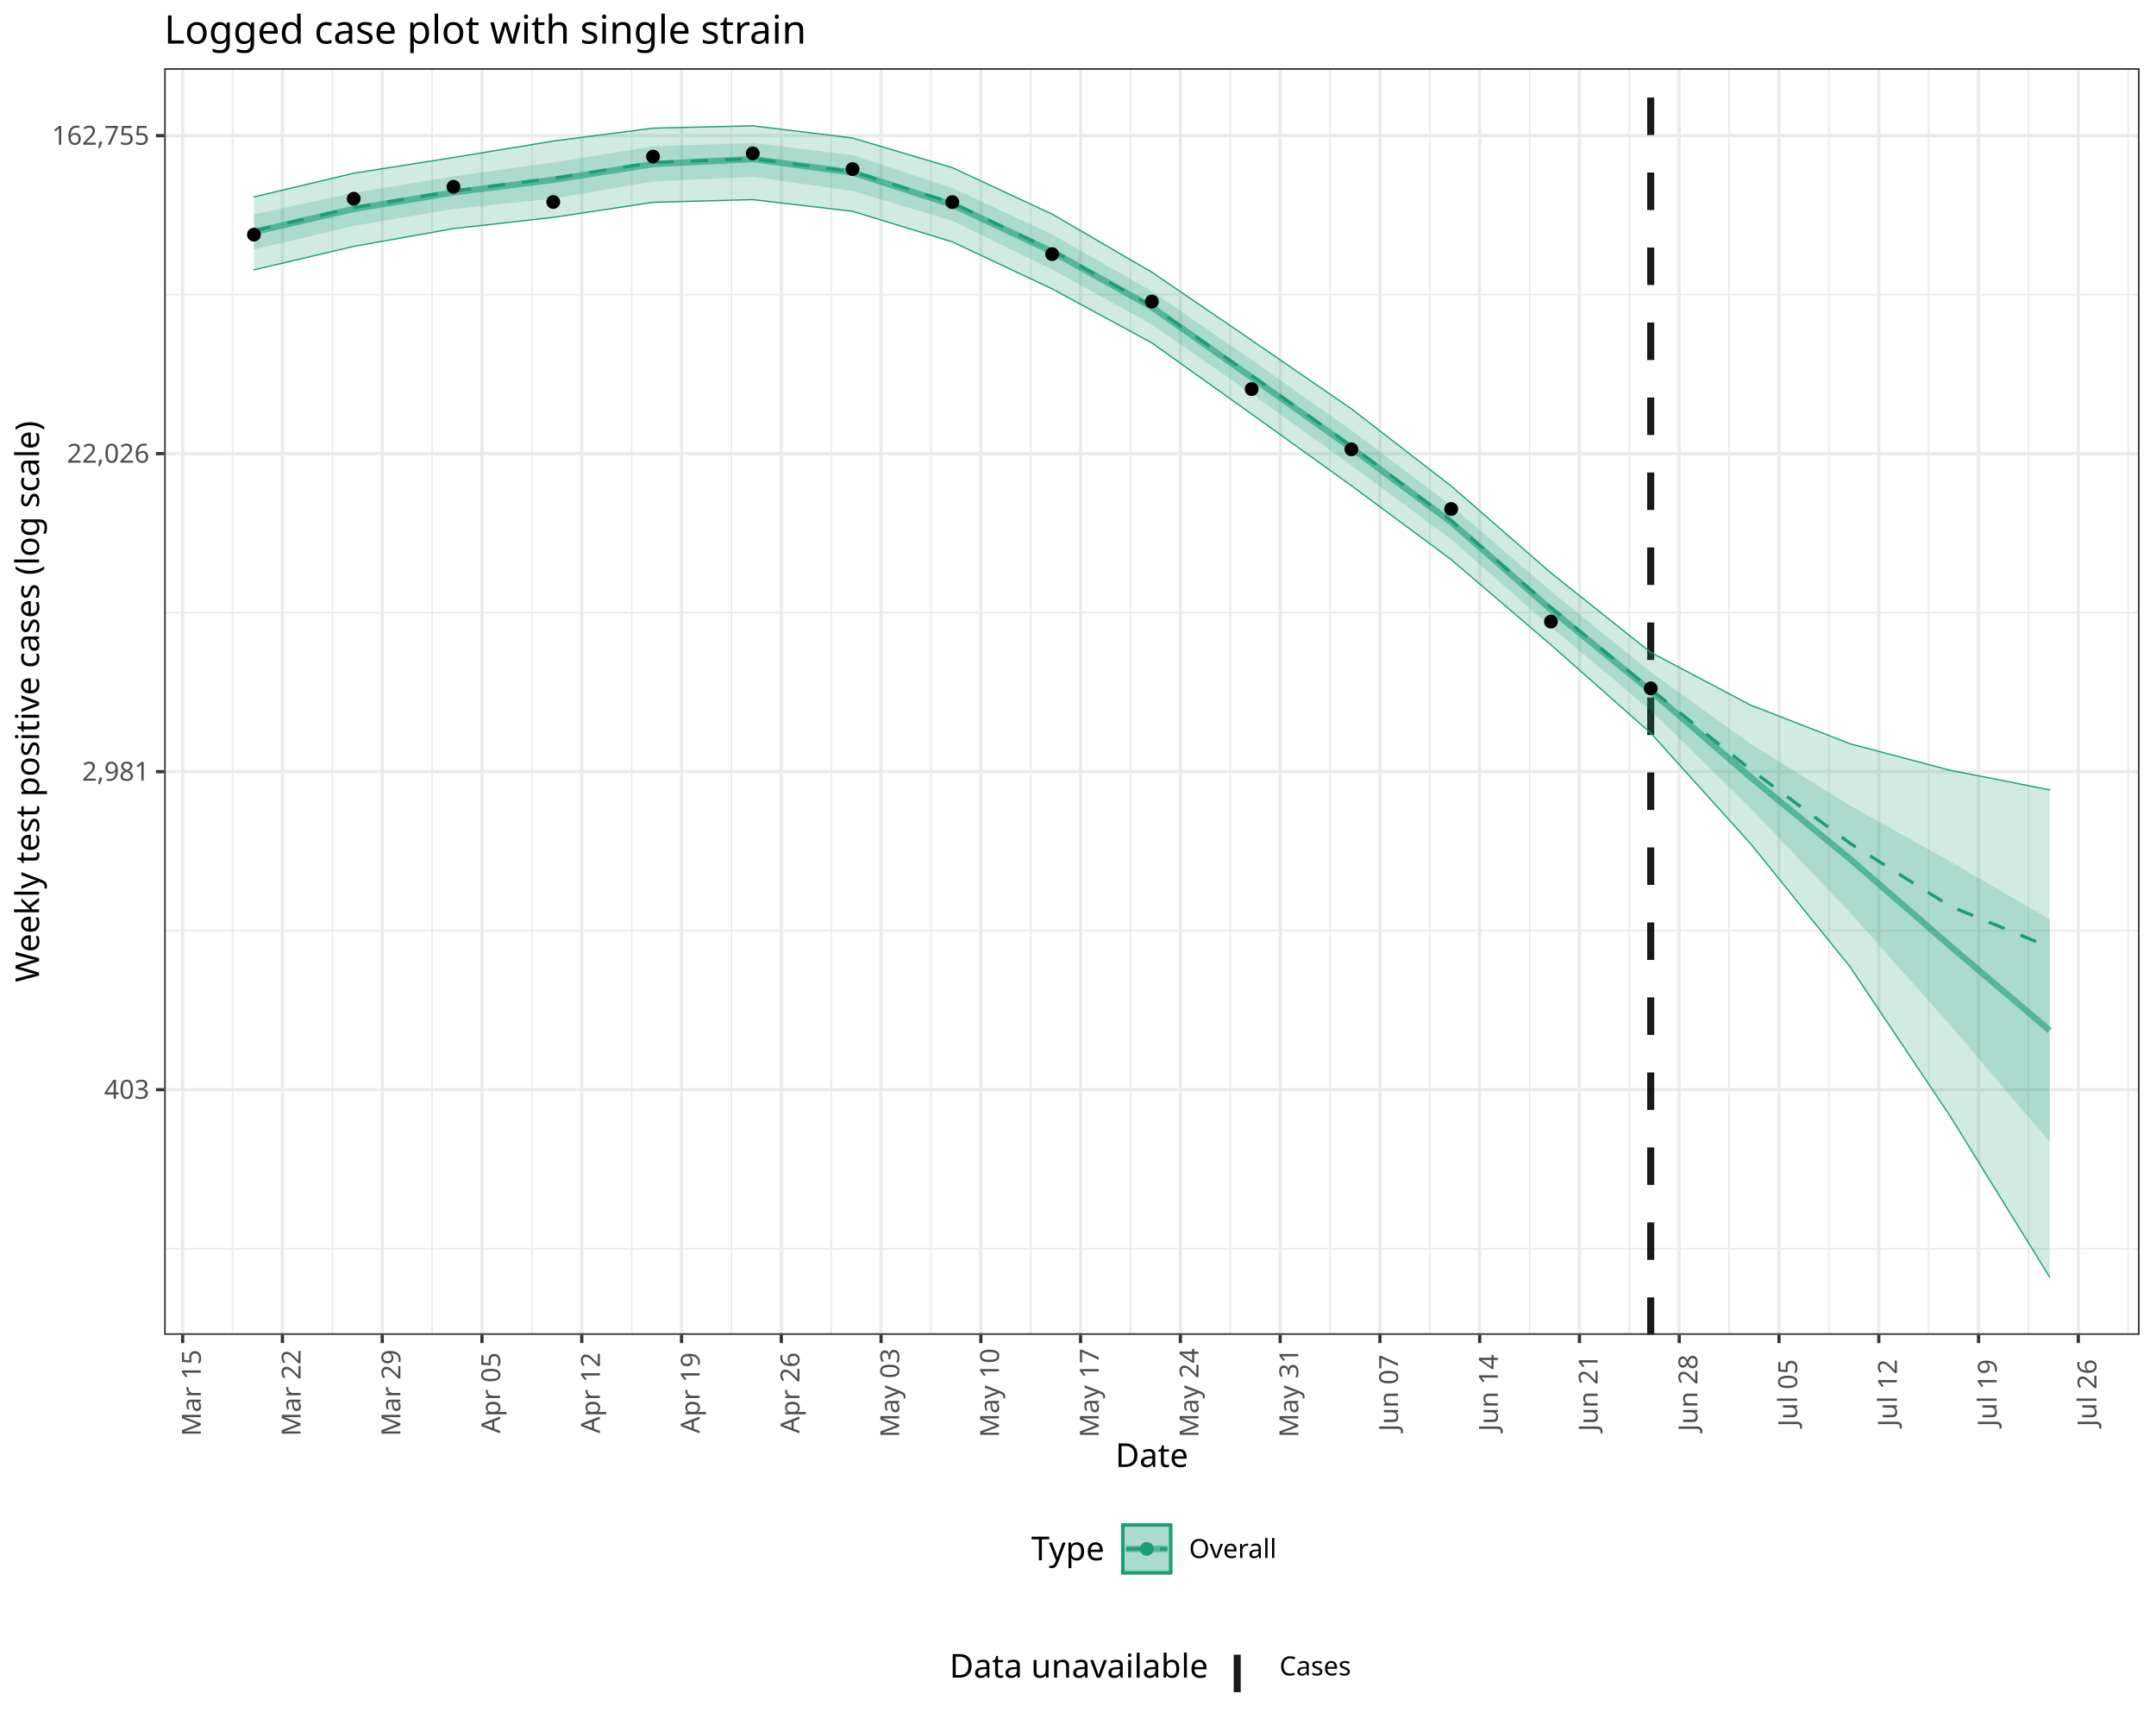
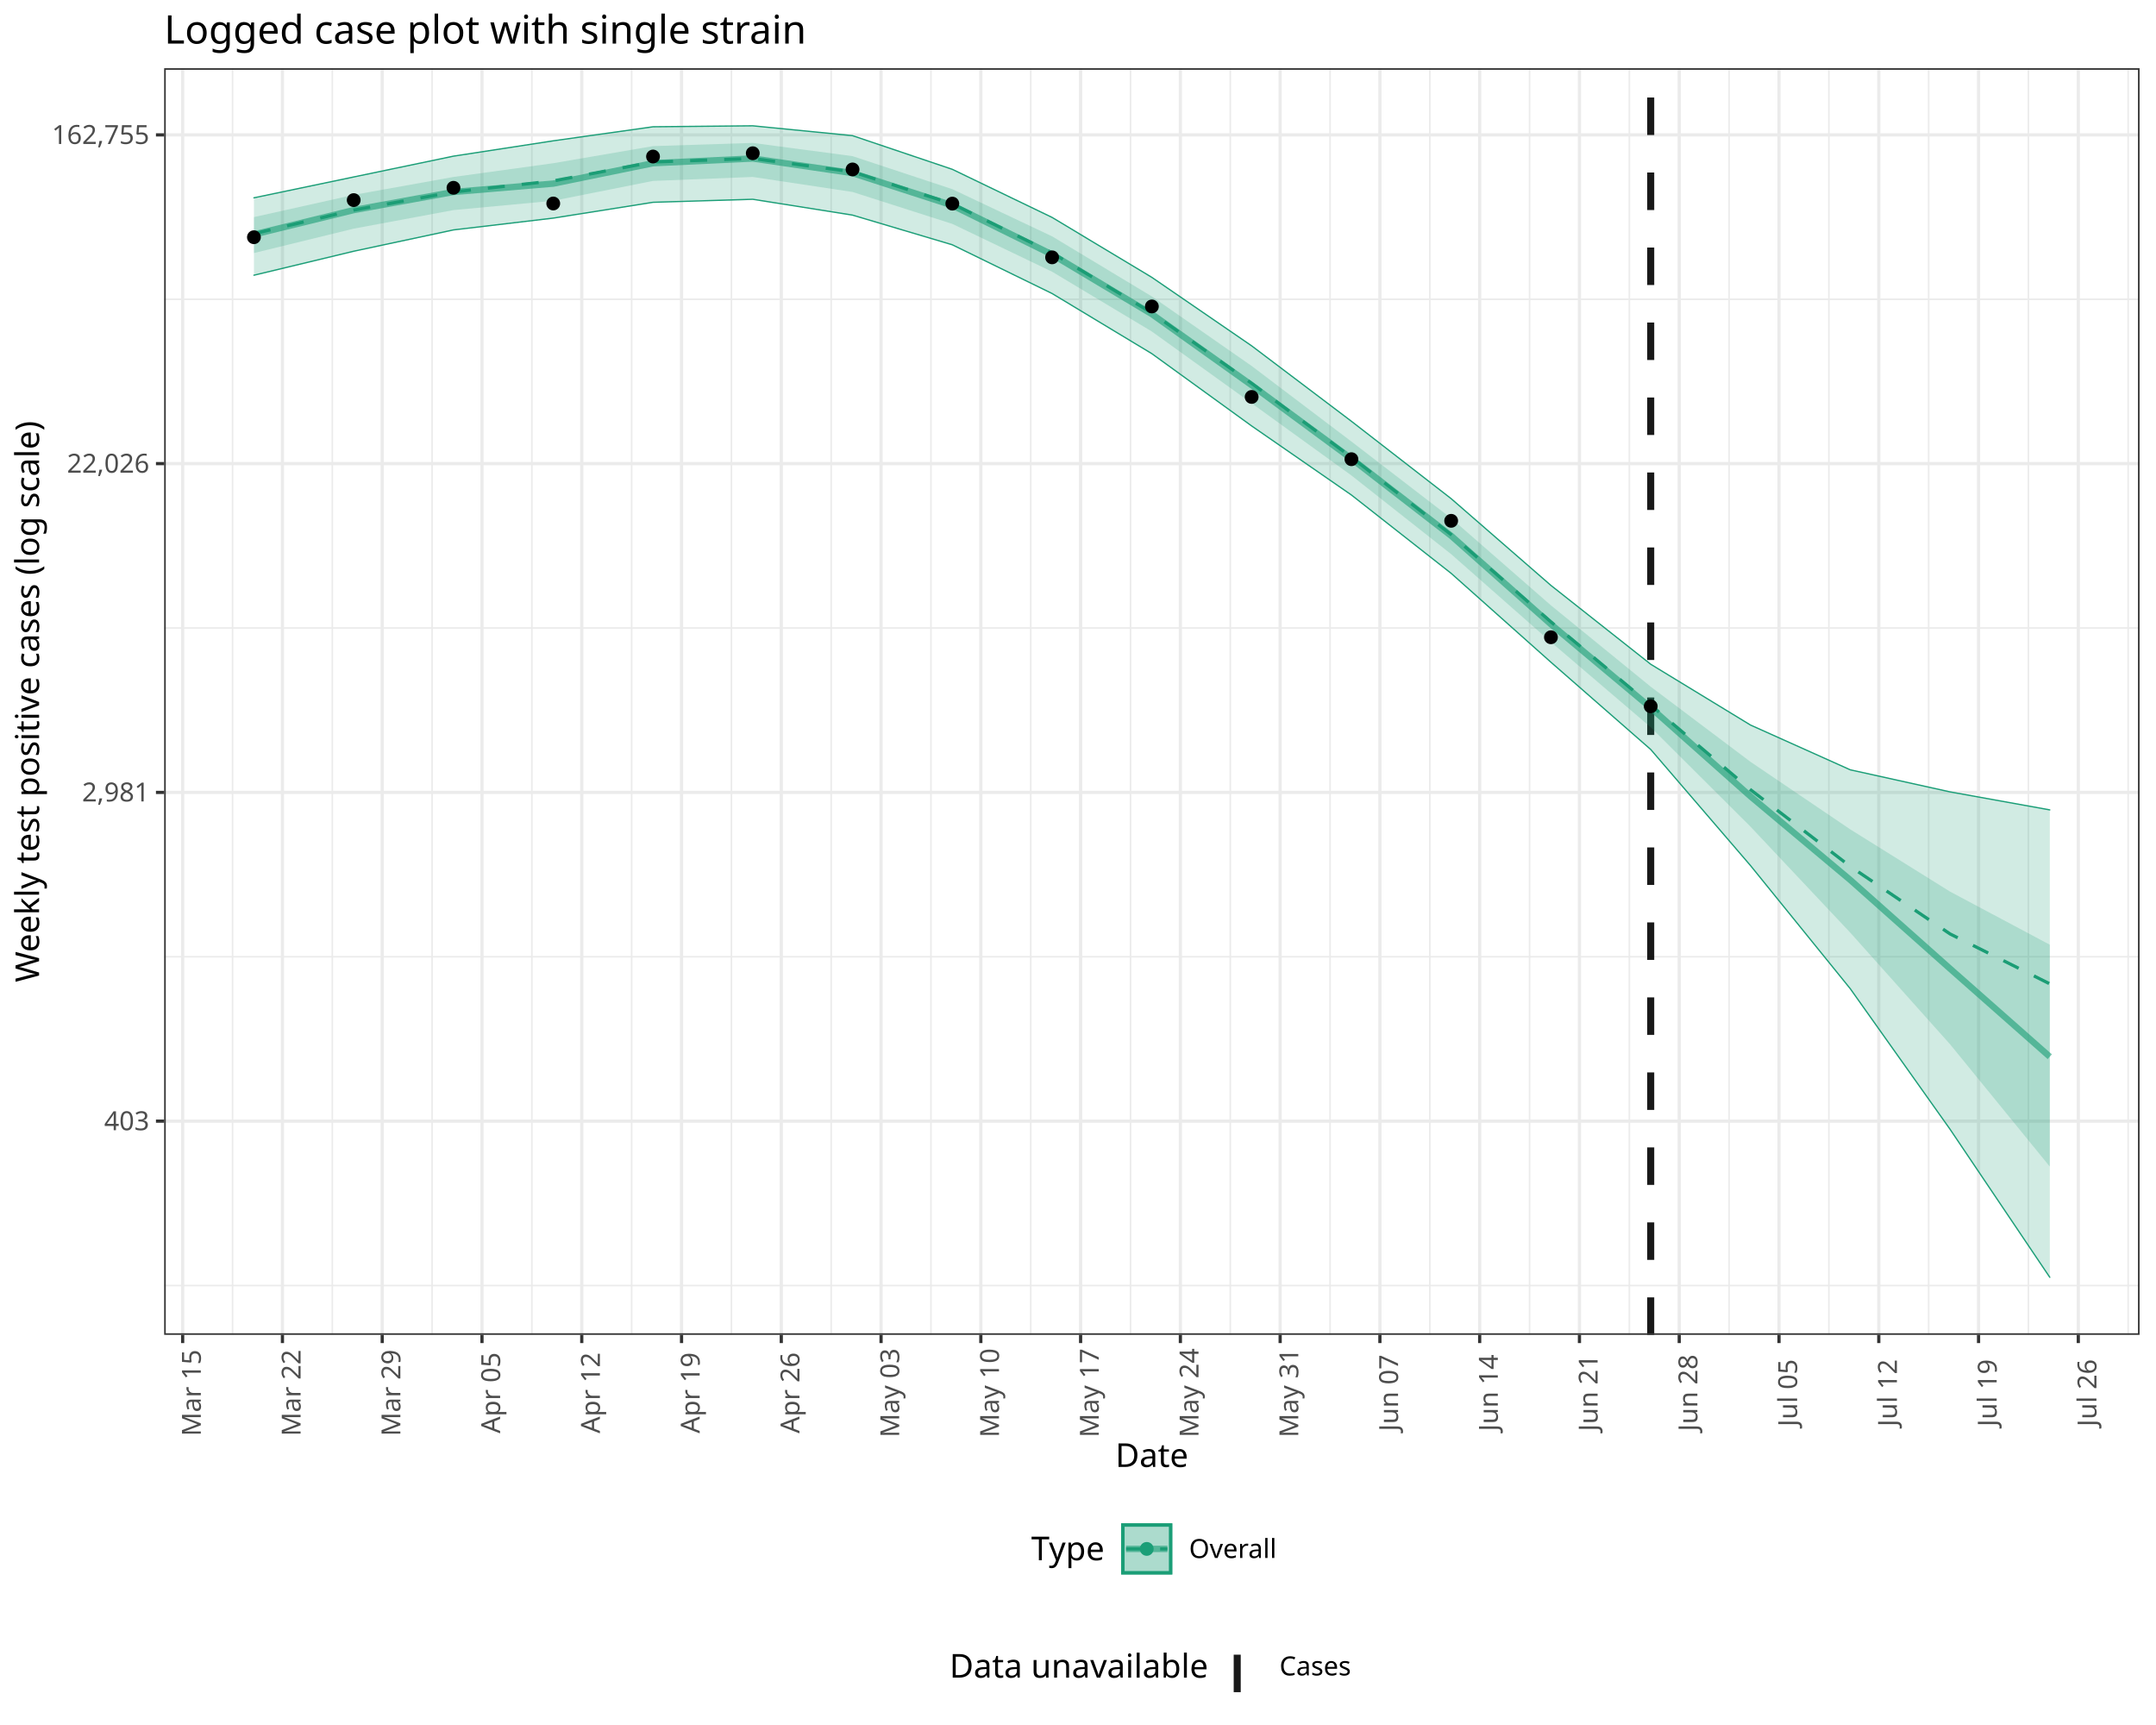
<svg xmlns="http://www.w3.org/2000/svg" class="svglite" data-engine-version="2.0" width="720.00pt" height="576.00pt" viewBox="0 0 720.00 576.00">
  <defs>
    <style type="text/css">
    .svglite line, .svglite polyline, .svglite polygon, .svglite path, .svglite rect, .svglite circle {
      fill: none;
      stroke: #000000;
      stroke-linecap: round;
      stroke-linejoin: round;
      stroke-miterlimit: 10.00;
    }
  </style>
  </defs>
  <rect width="100%" height="100%" style="stroke: none; fill: #FFFFFF;" />
  <defs>
    <clipPath id="cpMC4wMHw3MjAuMDB8MC4wMHw1NzYuMDA=">
      <rect x="0.00" y="0.00" width="720.00" height="576.00" />
    </clipPath>
  </defs>
  <g clip-path="url(#cpMC4wMHw3MjAuMDB8MC4wMHw1NzYuMDA=)">
    <rect x="0.00" y="0.00" width="720.00" height="576.00" style="stroke-width: 1.07; stroke: #FFFFFF; fill: #FFFFFF;" />
  </g>
  <defs>
    <clipPath id="cpNTQuODJ8NzE0LjUyfDIyLjc4fDQ0NS43Mw==">
      <rect x="54.82" y="22.78" width="659.70" height="422.95" />
    </clipPath>
  </defs>
  <g clip-path="url(#cpNTQuODJ8NzE0LjUyfDIyLjc4fDQ0NS43Mw==)">
    <rect x="54.82" y="22.78" width="659.70" height="422.95" style="stroke-width: 1.07; stroke: none; fill: #FFFFFF;" />
-     <polyline points="54.82,416.95 714.52,416.95 " style="stroke-width: 0.53; stroke: #EBEBEB; stroke-linecap: butt;" />
-     <polyline points="54.82,310.76 714.52,310.76 " style="stroke-width: 0.53; stroke: #EBEBEB; stroke-linecap: butt;" />
-     <polyline points="54.82,204.57 714.52,204.57 " style="stroke-width: 0.53; stroke: #EBEBEB; stroke-linecap: butt;" />
-     <polyline points="54.82,98.39 714.52,98.39 " style="stroke-width: 0.53; stroke: #EBEBEB; stroke-linecap: butt;" />
+     <polyline points="54.82,429.25 714.52,429.25 " style="stroke-width: 0.53; stroke: #EBEBEB; stroke-linecap: butt;" />
+     <polyline points="54.82,319.47 714.52,319.47 " style="stroke-width: 0.53; stroke: #EBEBEB; stroke-linecap: butt;" />
+     <polyline points="54.82,209.70 714.52,209.70 " style="stroke-width: 0.53; stroke: #EBEBEB; stroke-linecap: butt;" />
+     <polyline points="54.82,99.93 714.52,99.93 " style="stroke-width: 0.53; stroke: #EBEBEB; stroke-linecap: butt;" />
    <polyline points="77.66,445.73 77.66,22.78 " style="stroke-width: 0.53; stroke: #EBEBEB; stroke-linecap: butt;" />
    <polyline points="110.98,445.73 110.98,22.78 " style="stroke-width: 0.53; stroke: #EBEBEB; stroke-linecap: butt;" />
    <polyline points="144.30,445.73 144.30,22.78 " style="stroke-width: 0.53; stroke: #EBEBEB; stroke-linecap: butt;" />
    <polyline points="177.62,445.73 177.62,22.78 " style="stroke-width: 0.53; stroke: #EBEBEB; stroke-linecap: butt;" />
    <polyline points="210.94,445.73 210.94,22.78 " style="stroke-width: 0.53; stroke: #EBEBEB; stroke-linecap: butt;" />
    <polyline points="244.26,445.73 244.26,22.78 " style="stroke-width: 0.53; stroke: #EBEBEB; stroke-linecap: butt;" />
    <polyline points="277.57,445.73 277.57,22.78 " style="stroke-width: 0.53; stroke: #EBEBEB; stroke-linecap: butt;" />
    <polyline points="310.89,445.73 310.89,22.78 " style="stroke-width: 0.53; stroke: #EBEBEB; stroke-linecap: butt;" />
    <polyline points="344.21,445.73 344.21,22.78 " style="stroke-width: 0.53; stroke: #EBEBEB; stroke-linecap: butt;" />
    <polyline points="377.53,445.73 377.53,22.78 " style="stroke-width: 0.53; stroke: #EBEBEB; stroke-linecap: butt;" />
    <polyline points="410.85,445.73 410.85,22.78 " style="stroke-width: 0.53; stroke: #EBEBEB; stroke-linecap: butt;" />
    <polyline points="444.17,445.73 444.17,22.78 " style="stroke-width: 0.53; stroke: #EBEBEB; stroke-linecap: butt;" />
    <polyline points="477.48,445.73 477.48,22.78 " style="stroke-width: 0.53; stroke: #EBEBEB; stroke-linecap: butt;" />
    <polyline points="510.80,445.73 510.80,22.78 " style="stroke-width: 0.53; stroke: #EBEBEB; stroke-linecap: butt;" />
    <polyline points="544.12,445.73 544.12,22.78 " style="stroke-width: 0.53; stroke: #EBEBEB; stroke-linecap: butt;" />
    <polyline points="577.44,445.73 577.44,22.78 " style="stroke-width: 0.53; stroke: #EBEBEB; stroke-linecap: butt;" />
    <polyline points="610.76,445.73 610.76,22.78 " style="stroke-width: 0.53; stroke: #EBEBEB; stroke-linecap: butt;" />
    <polyline points="644.08,445.73 644.08,22.78 " style="stroke-width: 0.53; stroke: #EBEBEB; stroke-linecap: butt;" />
    <polyline points="677.39,445.73 677.39,22.78 " style="stroke-width: 0.53; stroke: #EBEBEB; stroke-linecap: butt;" />
    <polyline points="710.71,445.73 710.71,22.78 " style="stroke-width: 0.53; stroke: #EBEBEB; stroke-linecap: butt;" />
-     <polyline points="54.82,363.85 714.52,363.85 " style="stroke-width: 1.07; stroke: #EBEBEB; stroke-linecap: butt;" />
-     <polyline points="54.82,257.67 714.52,257.67 " style="stroke-width: 1.07; stroke: #EBEBEB; stroke-linecap: butt;" />
-     <polyline points="54.82,151.48 714.52,151.48 " style="stroke-width: 1.07; stroke: #EBEBEB; stroke-linecap: butt;" />
-     <polyline points="54.82,45.29 714.52,45.29 " style="stroke-width: 1.07; stroke: #EBEBEB; stroke-linecap: butt;" />
+     <polyline points="54.82,374.36 714.52,374.36 " style="stroke-width: 1.07; stroke: #EBEBEB; stroke-linecap: butt;" />
+     <polyline points="54.82,264.59 714.52,264.59 " style="stroke-width: 1.07; stroke: #EBEBEB; stroke-linecap: butt;" />
+     <polyline points="54.82,154.81 714.52,154.81 " style="stroke-width: 1.07; stroke: #EBEBEB; stroke-linecap: butt;" />
+     <polyline points="54.82,45.04 714.52,45.04 " style="stroke-width: 1.07; stroke: #EBEBEB; stroke-linecap: butt;" />
    <polyline points="61.00,445.73 61.00,22.78 " style="stroke-width: 1.07; stroke: #EBEBEB; stroke-linecap: butt;" />
    <polyline points="94.32,445.73 94.32,22.78 " style="stroke-width: 1.07; stroke: #EBEBEB; stroke-linecap: butt;" />
    <polyline points="127.64,445.73 127.64,22.78 " style="stroke-width: 1.07; stroke: #EBEBEB; stroke-linecap: butt;" />
    <polyline points="160.96,445.73 160.96,22.78 " style="stroke-width: 1.07; stroke: #EBEBEB; stroke-linecap: butt;" />
    <polyline points="194.28,445.73 194.28,22.78 " style="stroke-width: 1.07; stroke: #EBEBEB; stroke-linecap: butt;" />
    <polyline points="227.60,445.73 227.60,22.78 " style="stroke-width: 1.07; stroke: #EBEBEB; stroke-linecap: butt;" />
    <polyline points="260.91,445.73 260.91,22.78 " style="stroke-width: 1.07; stroke: #EBEBEB; stroke-linecap: butt;" />
    <polyline points="294.23,445.73 294.23,22.78 " style="stroke-width: 1.07; stroke: #EBEBEB; stroke-linecap: butt;" />
    <polyline points="327.55,445.73 327.55,22.78 " style="stroke-width: 1.07; stroke: #EBEBEB; stroke-linecap: butt;" />
    <polyline points="360.87,445.73 360.87,22.78 " style="stroke-width: 1.07; stroke: #EBEBEB; stroke-linecap: butt;" />
    <polyline points="394.19,445.73 394.19,22.78 " style="stroke-width: 1.07; stroke: #EBEBEB; stroke-linecap: butt;" />
    <polyline points="427.51,445.73 427.51,22.78 " style="stroke-width: 1.07; stroke: #EBEBEB; stroke-linecap: butt;" />
    <polyline points="460.82,445.73 460.82,22.78 " style="stroke-width: 1.07; stroke: #EBEBEB; stroke-linecap: butt;" />
    <polyline points="494.14,445.73 494.14,22.78 " style="stroke-width: 1.07; stroke: #EBEBEB; stroke-linecap: butt;" />
    <polyline points="527.46,445.73 527.46,22.78 " style="stroke-width: 1.07; stroke: #EBEBEB; stroke-linecap: butt;" />
    <polyline points="560.78,445.73 560.78,22.78 " style="stroke-width: 1.07; stroke: #EBEBEB; stroke-linecap: butt;" />
    <polyline points="594.10,445.73 594.10,22.78 " style="stroke-width: 1.07; stroke: #EBEBEB; stroke-linecap: butt;" />
    <polyline points="627.42,445.73 627.42,22.78 " style="stroke-width: 1.07; stroke: #EBEBEB; stroke-linecap: butt;" />
    <polyline points="660.74,445.73 660.74,22.78 " style="stroke-width: 1.07; stroke: #EBEBEB; stroke-linecap: butt;" />
    <polyline points="694.05,445.73 694.05,22.78 " style="stroke-width: 1.07; stroke: #EBEBEB; stroke-linecap: butt;" />
    <line x1="551.26" y1="445.73" x2="551.26" y2="22.78" style="stroke-width: 2.35; stroke: #000000; stroke-opacity: 0.90; stroke-dasharray: 12.52,12.52; stroke-linecap: butt;" />
-     <polyline points="84.80,77.44 118.12,69.77 151.44,64.24 184.76,60.04 218.08,54.80 251.39,53.11 284.71,57.62 318.03,68.36 351.35,84.00 384.67,102.56 417.99,126.00 451.31,149.60 484.62,174.34 517.94,203.53 551.26,230.73 584.58,259.50 617.90,286.88 651.22,315.82 684.53,344.12 " style="stroke-width: 2.13; stroke: #1B9E77; stroke-opacity: 0.60; stroke-linecap: butt;" />
-     <polyline points="84.80,77.07 118.12,69.35 151.44,63.79 184.76,59.57 218.08,54.26 251.39,53.00 284.71,57.33 318.03,67.76 351.35,83.60 384.67,102.22 417.99,125.43 451.31,148.96 484.62,173.86 517.94,202.86 551.26,230.16 584.58,256.95 617.90,281.64 651.22,302.57 684.53,316.29 " style="stroke-width: 1.07; stroke: #1B9E77; stroke-dasharray: 5.69,5.69; stroke-linecap: butt;" />
-     <polygon points="84.80,65.75 118.12,57.84 151.44,52.58 184.76,47.10 218.08,42.79 251.39,42.01 284.71,46.07 318.03,55.98 351.35,71.50 384.67,90.90 417.99,113.61 451.31,136.53 484.62,162.28 517.94,191.31 551.26,217.83 584.58,235.43 617.90,248.37 651.22,257.19 684.53,263.75 684.53,426.51 651.22,372.62 617.90,322.94 584.58,281.69 551.26,244.79 517.94,215.33 484.62,186.85 451.31,162.17 417.99,138.26 384.67,114.51 351.35,96.45 318.03,80.76 284.71,70.56 251.39,66.66 218.08,67.55 184.76,72.59 151.44,76.33 118.12,82.27 84.80,90.11 " style="stroke-width: 0.00; stroke: none; fill: #1B9E77; fill-opacity: 0.20;" />
-     <polyline points="84.80,65.75 118.12,57.84 151.44,52.58 184.76,47.10 218.08,42.79 251.39,42.01 284.71,46.07 318.03,55.98 351.35,71.50 384.67,90.90 417.99,113.61 451.31,136.53 484.62,162.28 517.94,191.31 551.26,217.83 584.58,235.43 617.90,248.37 651.22,257.19 684.53,263.75 " style="stroke-width: 0.43; stroke: #1B9E77;" />
-     <polyline points="684.53,426.51 651.22,372.62 617.90,322.94 584.58,281.69 551.26,244.79 517.94,215.33 484.62,186.85 451.31,162.17 417.99,138.26 384.67,114.51 351.35,96.45 318.03,80.76 284.71,70.56 251.39,66.66 218.08,67.55 184.76,72.59 151.44,76.33 118.12,82.27 84.80,90.11 " style="stroke-width: 0.43; stroke: #1B9E77;" />
-     <polygon points="84.80,71.60 118.12,64.38 151.44,58.85 184.76,54.26 218.08,48.84 251.39,47.72 284.71,51.79 318.03,62.76 351.35,78.26 384.67,97.23 417.99,120.16 451.31,143.69 484.62,168.76 517.94,197.40 551.26,224.41 584.58,248.36 617.90,269.03 651.22,287.66 684.53,306.96 684.53,381.38 651.22,342.25 617.90,304.80 584.58,269.87 551.26,237.22 517.94,209.37 484.62,180.08 451.31,155.43 417.99,131.54 384.67,108.38 351.35,90.01 318.03,73.72 284.71,63.77 251.39,59.05 218.08,60.63 184.76,66.30 151.44,69.78 118.12,75.42 84.80,83.32 " style="stroke-width: 0.00; stroke: none; fill: #1B9E77; fill-opacity: 0.20;" />
-     <polyline points="84.80,71.60 118.12,64.38 151.44,58.85 184.76,54.26 218.08,48.84 251.39,47.72 284.71,51.79 318.03,62.76 351.35,78.26 384.67,97.23 417.99,120.16 451.31,143.69 484.62,168.76 517.94,197.40 551.26,224.41 584.58,248.36 617.90,269.03 651.22,287.66 684.53,306.96 " style="stroke-width: 1.07; stroke: none;" />
-     <polyline points="684.53,381.38 651.22,342.25 617.90,304.80 584.58,269.87 551.26,237.22 517.94,209.37 484.62,180.08 451.31,155.43 417.99,131.54 384.67,108.38 351.35,90.01 318.03,73.72 284.71,63.77 251.39,59.05 218.08,60.63 184.76,66.30 151.44,69.78 118.12,75.42 84.80,83.32 " style="stroke-width: 1.07; stroke: none;" />
-     <circle cx="84.80" cy="78.35" r="1.95" style="stroke-width: 0.71; fill: #000000;" />
-     <circle cx="118.12" cy="66.36" r="1.95" style="stroke-width: 0.71; fill: #000000;" />
-     <circle cx="151.44" cy="62.38" r="1.95" style="stroke-width: 0.71; fill: #000000;" />
-     <circle cx="184.76" cy="67.45" r="1.95" style="stroke-width: 0.71; fill: #000000;" />
-     <circle cx="218.08" cy="52.29" r="1.95" style="stroke-width: 0.71; fill: #000000;" />
-     <circle cx="251.39" cy="51.22" r="1.95" style="stroke-width: 0.71; fill: #000000;" />
-     <circle cx="284.71" cy="56.46" r="1.95" style="stroke-width: 0.71; fill: #000000;" />
-     <circle cx="318.03" cy="67.49" r="1.95" style="stroke-width: 0.71; fill: #000000;" />
-     <circle cx="351.35" cy="84.85" r="1.95" style="stroke-width: 0.71; fill: #000000;" />
-     <circle cx="384.67" cy="100.71" r="1.95" style="stroke-width: 0.71; fill: #000000;" />
-     <circle cx="417.99" cy="129.93" r="1.95" style="stroke-width: 0.71; fill: #000000;" />
-     <circle cx="451.31" cy="150.04" r="1.95" style="stroke-width: 0.71; fill: #000000;" />
-     <circle cx="484.62" cy="169.96" r="1.95" style="stroke-width: 0.71; fill: #000000;" />
-     <circle cx="517.94" cy="207.57" r="1.95" style="stroke-width: 0.71; fill: #000000;" />
-     <circle cx="551.26" cy="229.86" r="1.95" style="stroke-width: 0.71; fill: #000000;" />
+     <polyline points="84.80,78.29 118.12,70.15 151.44,64.10 184.76,61.31 218.08,54.50 251.39,52.92 284.71,57.80 318.03,68.58 351.35,84.99 384.67,104.89 417.99,128.62 451.31,153.16 484.62,178.91 517.94,208.45 551.26,236.31 584.58,265.91 617.90,293.82 651.22,323.45 684.53,352.85 " style="stroke-width: 2.13; stroke: #1B9E77; stroke-opacity: 0.60; stroke-linecap: butt;" />
+     <polyline points="84.80,78.05 118.12,70.15 151.44,64.10 184.76,60.41 218.08,54.10 251.39,52.92 284.71,57.37 318.03,68.06 351.35,84.44 384.67,104.49 417.99,128.00 451.31,152.68 484.62,178.52 517.94,207.66 551.26,235.44 584.58,263.69 617.90,289.31 651.22,311.85 684.53,328.52 " style="stroke-width: 1.07; stroke: #1B9E77; stroke-dasharray: 5.69,5.69; stroke-linecap: butt;" />
+     <polygon points="84.80,66.05 118.12,59.09 151.44,52.14 184.76,47.02 218.08,42.33 251.39,42.01 284.71,45.30 318.03,56.54 351.35,72.60 384.67,92.62 417.99,115.48 451.31,140.67 484.62,166.51 517.94,195.48 551.26,221.80 584.58,242.10 617.90,257.05 651.22,264.42 684.53,270.43 684.53,426.51 651.22,377.07 617.90,330.14 584.58,289.02 551.26,250.26 517.94,221.13 484.62,191.45 451.31,165.29 417.99,142.23 384.67,118.10 351.35,98.01 318.03,81.74 284.71,71.83 251.39,66.54 218.08,67.55 184.76,72.83 151.44,76.77 118.12,83.89 84.80,91.90 " style="stroke-width: 0.00; stroke: none; fill: #1B9E77; fill-opacity: 0.20;" />
+     <polyline points="84.80,66.05 118.12,59.09 151.44,52.14 184.76,47.02 218.08,42.33 251.39,42.01 284.71,45.30 318.03,56.54 351.35,72.60 384.67,92.62 417.99,115.48 451.31,140.67 484.62,166.51 517.94,195.48 551.26,221.80 584.58,242.10 617.90,257.05 651.22,264.42 684.53,270.43 " style="stroke-width: 0.43; stroke: #1B9E77;" />
+     <polyline points="684.53,426.51 651.22,377.07 617.90,330.14 584.58,289.02 551.26,250.26 517.94,221.13 484.62,191.45 451.31,165.29 417.99,142.23 384.67,118.10 351.35,98.01 318.03,81.74 284.71,71.83 251.39,66.54 218.08,67.55 184.76,72.83 151.44,76.77 118.12,83.89 84.80,91.90 " style="stroke-width: 0.43; stroke: #1B9E77;" />
+     <polygon points="84.80,72.49 118.12,65.07 151.44,59.09 184.76,54.50 218.08,48.79 251.39,47.72 284.71,52.14 318.03,63.16 351.35,78.92 384.67,98.99 417.99,122.20 451.31,147.43 484.62,173.05 517.94,202.14 551.26,229.30 584.58,254.38 617.90,276.94 651.22,297.72 684.53,315.45 684.53,389.53 651.22,348.69 617.90,311.42 584.58,276.03 551.26,242.84 517.94,214.39 484.62,185.04 451.31,158.76 417.99,134.66 384.67,110.70 351.35,90.73 318.03,74.76 284.71,64.10 251.39,59.09 218.08,60.41 184.76,67.04 151.44,70.15 118.12,76.35 84.80,84.50 " style="stroke-width: 0.00; stroke: none; fill: #1B9E77; fill-opacity: 0.20;" />
+     <polyline points="84.80,72.49 118.12,65.07 151.44,59.09 184.76,54.50 218.08,48.79 251.39,47.72 284.71,52.14 318.03,63.16 351.35,78.92 384.67,98.99 417.99,122.20 451.31,147.43 484.62,173.05 517.94,202.14 551.26,229.30 584.58,254.38 617.90,276.94 651.22,297.72 684.53,315.45 " style="stroke-width: 1.07; stroke: none;" />
+     <polyline points="684.53,389.53 651.22,348.69 617.90,311.42 584.58,276.03 551.26,242.84 517.94,214.39 484.62,185.04 451.31,158.76 417.99,134.66 384.67,110.70 351.35,90.73 318.03,74.76 284.71,64.10 251.39,59.09 218.08,60.41 184.76,67.04 151.44,70.15 118.12,76.35 84.80,84.50 " style="stroke-width: 1.07; stroke: none;" />
+     <circle cx="84.80" cy="79.21" r="1.95" style="stroke-width: 0.71; fill: #000000;" />
+     <circle cx="118.12" cy="66.82" r="1.95" style="stroke-width: 0.71; fill: #000000;" />
+     <circle cx="151.44" cy="62.71" r="1.95" style="stroke-width: 0.71; fill: #000000;" />
+     <circle cx="184.76" cy="67.95" r="1.95" style="stroke-width: 0.71; fill: #000000;" />
+     <circle cx="218.08" cy="52.27" r="1.95" style="stroke-width: 0.71; fill: #000000;" />
+     <circle cx="251.39" cy="51.17" r="1.95" style="stroke-width: 0.71; fill: #000000;" />
+     <circle cx="284.71" cy="56.58" r="1.95" style="stroke-width: 0.71; fill: #000000;" />
+     <circle cx="318.03" cy="67.99" r="1.95" style="stroke-width: 0.71; fill: #000000;" />
+     <circle cx="351.35" cy="85.93" r="1.95" style="stroke-width: 0.71; fill: #000000;" />
+     <circle cx="384.67" cy="102.33" r="1.95" style="stroke-width: 0.71; fill: #000000;" />
+     <circle cx="417.99" cy="132.54" r="1.95" style="stroke-width: 0.71; fill: #000000;" />
+     <circle cx="451.31" cy="153.33" r="1.95" style="stroke-width: 0.71; fill: #000000;" />
+     <circle cx="484.62" cy="173.91" r="1.95" style="stroke-width: 0.71; fill: #000000;" />
+     <circle cx="517.94" cy="212.79" r="1.95" style="stroke-width: 0.71; fill: #000000;" />
+     <circle cx="551.26" cy="235.84" r="1.95" style="stroke-width: 0.71; fill: #000000;" />
    <rect x="54.82" y="22.78" width="659.70" height="422.95" style="stroke-width: 1.07; stroke: #333333;" />
  </g>
  <g clip-path="url(#cpMC4wMHw3MjAuMDB8MC4wMHw1NzYuMDA=)">
-     <text x="49.88" y="366.88" text-anchor="end" style="font-size: 8.80px; fill: #4D4D4D; font-family: sans;" textLength="14.68px" lengthAdjust="spacingAndGlyphs">403</text>
-     <text x="49.88" y="260.69" text-anchor="end" style="font-size: 8.80px; fill: #4D4D4D; font-family: sans;" textLength="22.02px" lengthAdjust="spacingAndGlyphs">2,981</text>
-     <text x="49.88" y="154.51" text-anchor="end" style="font-size: 8.80px; fill: #4D4D4D; font-family: sans;" textLength="26.92px" lengthAdjust="spacingAndGlyphs">22,026</text>
-     <text x="49.88" y="48.32" text-anchor="end" style="font-size: 8.80px; fill: #4D4D4D; font-family: sans;" textLength="31.81px" lengthAdjust="spacingAndGlyphs">162,755</text>
-     <polyline points="52.08,363.85 54.82,363.85 " style="stroke-width: 1.07; stroke: #333333; stroke-linecap: butt;" />
-     <polyline points="52.08,257.67 54.82,257.67 " style="stroke-width: 1.07; stroke: #333333; stroke-linecap: butt;" />
-     <polyline points="52.08,151.48 54.82,151.48 " style="stroke-width: 1.07; stroke: #333333; stroke-linecap: butt;" />
-     <polyline points="52.08,45.29 54.82,45.29 " style="stroke-width: 1.07; stroke: #333333; stroke-linecap: butt;" />
+     <text x="49.88" y="377.39" text-anchor="end" style="font-size: 8.80px; fill: #4D4D4D; font-family: sans;" textLength="14.68px" lengthAdjust="spacingAndGlyphs">403</text>
+     <text x="49.88" y="267.61" text-anchor="end" style="font-size: 8.80px; fill: #4D4D4D; font-family: sans;" textLength="22.02px" lengthAdjust="spacingAndGlyphs">2,981</text>
+     <text x="49.88" y="157.84" text-anchor="end" style="font-size: 8.80px; fill: #4D4D4D; font-family: sans;" textLength="26.92px" lengthAdjust="spacingAndGlyphs">22,026</text>
+     <text x="49.88" y="48.07" text-anchor="end" style="font-size: 8.80px; fill: #4D4D4D; font-family: sans;" textLength="31.81px" lengthAdjust="spacingAndGlyphs">162,755</text>
+     <polyline points="52.08,374.36 54.82,374.36 " style="stroke-width: 1.07; stroke: #333333; stroke-linecap: butt;" />
+     <polyline points="52.08,264.59 54.82,264.59 " style="stroke-width: 1.07; stroke: #333333; stroke-linecap: butt;" />
+     <polyline points="52.08,154.81 54.82,154.81 " style="stroke-width: 1.07; stroke: #333333; stroke-linecap: butt;" />
+     <polyline points="52.08,45.04 54.82,45.04 " style="stroke-width: 1.07; stroke: #333333; stroke-linecap: butt;" />
    <polyline points="61.00,448.47 61.00,445.73 " style="stroke-width: 1.07; stroke: #333333; stroke-linecap: butt;" />
    <polyline points="94.32,448.47 94.32,445.73 " style="stroke-width: 1.07; stroke: #333333; stroke-linecap: butt;" />
    <polyline points="127.64,448.47 127.64,445.73 " style="stroke-width: 1.07; stroke: #333333; stroke-linecap: butt;" />
    <polyline points="160.96,448.47 160.96,445.73 " style="stroke-width: 1.07; stroke: #333333; stroke-linecap: butt;" />
    <polyline points="194.28,448.47 194.28,445.73 " style="stroke-width: 1.07; stroke: #333333; stroke-linecap: butt;" />
    <polyline points="227.60,448.47 227.60,445.73 " style="stroke-width: 1.07; stroke: #333333; stroke-linecap: butt;" />
    <polyline points="260.91,448.47 260.91,445.73 " style="stroke-width: 1.07; stroke: #333333; stroke-linecap: butt;" />
    <polyline points="294.23,448.47 294.23,445.73 " style="stroke-width: 1.07; stroke: #333333; stroke-linecap: butt;" />
    <polyline points="327.55,448.47 327.55,445.73 " style="stroke-width: 1.07; stroke: #333333; stroke-linecap: butt;" />
    <polyline points="360.87,448.47 360.87,445.73 " style="stroke-width: 1.07; stroke: #333333; stroke-linecap: butt;" />
    <polyline points="394.19,448.47 394.19,445.73 " style="stroke-width: 1.07; stroke: #333333; stroke-linecap: butt;" />
    <polyline points="427.51,448.47 427.51,445.73 " style="stroke-width: 1.07; stroke: #333333; stroke-linecap: butt;" />
    <polyline points="460.82,448.47 460.82,445.73 " style="stroke-width: 1.07; stroke: #333333; stroke-linecap: butt;" />
    <polyline points="494.14,448.47 494.14,445.73 " style="stroke-width: 1.07; stroke: #333333; stroke-linecap: butt;" />
    <polyline points="527.46,448.47 527.46,445.73 " style="stroke-width: 1.07; stroke: #333333; stroke-linecap: butt;" />
    <polyline points="560.78,448.47 560.78,445.73 " style="stroke-width: 1.07; stroke: #333333; stroke-linecap: butt;" />
    <polyline points="594.10,448.47 594.10,445.73 " style="stroke-width: 1.07; stroke: #333333; stroke-linecap: butt;" />
    <polyline points="627.42,448.47 627.42,445.73 " style="stroke-width: 1.07; stroke: #333333; stroke-linecap: butt;" />
    <polyline points="660.74,448.47 660.74,445.73 " style="stroke-width: 1.07; stroke: #333333; stroke-linecap: butt;" />
    <polyline points="694.05,448.47 694.05,445.73 " style="stroke-width: 1.07; stroke: #333333; stroke-linecap: butt;" />
    <text transform="translate(67.06,465.10) rotate(-90)" text-anchor="middle" style="font-size: 8.80px; fill: #4D4D4D; font-family: sans;" textLength="27.39px" lengthAdjust="spacingAndGlyphs">Mar 15</text>
    <text transform="translate(100.38,465.10) rotate(-90)" text-anchor="middle" style="font-size: 8.80px; fill: #4D4D4D; font-family: sans;" textLength="27.39px" lengthAdjust="spacingAndGlyphs">Mar 22</text>
    <text transform="translate(133.70,465.10) rotate(-90)" text-anchor="middle" style="font-size: 8.80px; fill: #4D4D4D; font-family: sans;" textLength="27.39px" lengthAdjust="spacingAndGlyphs">Mar 29</text>
    <text transform="translate(167.02,465.10) rotate(-90)" text-anchor="middle" style="font-size: 8.80px; fill: #4D4D4D; font-family: sans;" textLength="25.93px" lengthAdjust="spacingAndGlyphs">Apr 05</text>
    <text transform="translate(200.33,465.10) rotate(-90)" text-anchor="middle" style="font-size: 8.80px; fill: #4D4D4D; font-family: sans;" textLength="25.93px" lengthAdjust="spacingAndGlyphs">Apr 12</text>
    <text transform="translate(233.65,465.10) rotate(-90)" text-anchor="middle" style="font-size: 8.80px; fill: #4D4D4D; font-family: sans;" textLength="25.93px" lengthAdjust="spacingAndGlyphs">Apr 19</text>
    <text transform="translate(266.97,465.10) rotate(-90)" text-anchor="middle" style="font-size: 8.80px; fill: #4D4D4D; font-family: sans;" textLength="25.93px" lengthAdjust="spacingAndGlyphs">Apr 26</text>
    <text transform="translate(300.29,465.10) rotate(-90)" text-anchor="middle" style="font-size: 8.80px; fill: #4D4D4D; font-family: sans;" textLength="28.87px" lengthAdjust="spacingAndGlyphs">May 03</text>
    <text transform="translate(333.61,465.10) rotate(-90)" text-anchor="middle" style="font-size: 8.80px; fill: #4D4D4D; font-family: sans;" textLength="28.87px" lengthAdjust="spacingAndGlyphs">May 10</text>
    <text transform="translate(366.93,465.10) rotate(-90)" text-anchor="middle" style="font-size: 8.80px; fill: #4D4D4D; font-family: sans;" textLength="28.87px" lengthAdjust="spacingAndGlyphs">May 17</text>
    <text transform="translate(400.24,465.10) rotate(-90)" text-anchor="middle" style="font-size: 8.80px; fill: #4D4D4D; font-family: sans;" textLength="28.87px" lengthAdjust="spacingAndGlyphs">May 24</text>
    <text transform="translate(433.56,465.10) rotate(-90)" text-anchor="middle" style="font-size: 8.80px; fill: #4D4D4D; font-family: sans;" textLength="28.87px" lengthAdjust="spacingAndGlyphs">May 31</text>
    <text transform="translate(466.88,465.10) rotate(-90)" text-anchor="middle" style="font-size: 8.80px; fill: #4D4D4D; font-family: sans;" textLength="26.43px" lengthAdjust="spacingAndGlyphs">Jun 07</text>
    <text transform="translate(500.20,465.10) rotate(-90)" text-anchor="middle" style="font-size: 8.80px; fill: #4D4D4D; font-family: sans;" textLength="26.43px" lengthAdjust="spacingAndGlyphs">Jun 14</text>
    <text transform="translate(533.52,465.10) rotate(-90)" text-anchor="middle" style="font-size: 8.80px; fill: #4D4D4D; font-family: sans;" textLength="26.43px" lengthAdjust="spacingAndGlyphs">Jun 21</text>
    <text transform="translate(566.84,465.10) rotate(-90)" text-anchor="middle" style="font-size: 8.80px; fill: #4D4D4D; font-family: sans;" textLength="26.43px" lengthAdjust="spacingAndGlyphs">Jun 28</text>
    <text transform="translate(600.15,465.10) rotate(-90)" text-anchor="middle" style="font-size: 8.80px; fill: #4D4D4D; font-family: sans;" textLength="23.49px" lengthAdjust="spacingAndGlyphs">Jul 05</text>
    <text transform="translate(633.47,465.10) rotate(-90)" text-anchor="middle" style="font-size: 8.80px; fill: #4D4D4D; font-family: sans;" textLength="23.49px" lengthAdjust="spacingAndGlyphs">Jul 12</text>
    <text transform="translate(666.79,465.10) rotate(-90)" text-anchor="middle" style="font-size: 8.80px; fill: #4D4D4D; font-family: sans;" textLength="23.49px" lengthAdjust="spacingAndGlyphs">Jul 19</text>
    <text transform="translate(700.11,465.10) rotate(-90)" text-anchor="middle" style="font-size: 8.80px; fill: #4D4D4D; font-family: sans;" textLength="23.49px" lengthAdjust="spacingAndGlyphs">Jul 26</text>
    <text x="384.67" y="489.84" text-anchor="middle" style="font-size: 11.00px; font-family: sans;" textLength="23.24px" lengthAdjust="spacingAndGlyphs">Date</text>
    <text transform="translate(13.05,234.26) rotate(-90)" text-anchor="middle" style="font-size: 11.00px; font-family: sans;" textLength="182.83px" lengthAdjust="spacingAndGlyphs">Weekly test positive cases (log scale)</text>
    <rect x="338.90" y="503.08" width="91.54" height="28.24" style="stroke-width: 1.07; stroke: none; fill: #FFFFFF;" />
    <text x="344.38" y="520.99" style="font-size: 11.00px; font-family: sans;" textLength="24.46px" lengthAdjust="spacingAndGlyphs">Type</text>
    <rect x="374.32" y="508.56" width="17.28" height="17.28" style="stroke-width: 1.07; stroke: none; fill: #FFFFFF;" />
    <line x1="376.05" y1="517.20" x2="389.87" y2="517.20" style="stroke-width: 2.13; stroke: #1B9E77; stroke-opacity: 0.60; stroke-linecap: butt;" />
    <line x1="376.05" y1="517.20" x2="389.87" y2="517.20" style="stroke-width: 1.07; stroke: #1B9E77; stroke-dasharray: 5.69,5.69; stroke-linecap: butt;" />
    <rect x="374.60" y="508.85" width="16.71" height="16.71" style="stroke-width: 0.43; stroke: #1B9E77; stroke-linecap: square; stroke-linejoin: miter; fill: #1B9E77; fill-opacity: 0.20;" />
    <rect x="375.03" y="509.27" width="15.86" height="15.86" style="stroke-width: 1.07; stroke: #1B9E77; stroke-linecap: square; stroke-linejoin: miter; fill: #1B9E77; fill-opacity: 0.20;" />
    <circle cx="382.96" cy="517.20" r="1.95" style="stroke-width: 0.71; stroke: #1B9E77; fill: #1B9E77;" />
    <text x="397.08" y="520.23" style="font-size: 8.80px; font-family: sans;" textLength="27.88px" lengthAdjust="spacingAndGlyphs">Overall</text>
    <rect x="311.62" y="542.28" width="146.10" height="28.24" style="stroke-width: 1.07; stroke: none; fill: #FFFFFF;" />
    <text x="317.10" y="560.19" style="font-size: 11.00px; font-family: sans;" textLength="81.95px" lengthAdjust="spacingAndGlyphs">Data unavailable</text>
    <rect x="404.53" y="547.76" width="17.28" height="17.28" style="stroke-width: 1.07; stroke: none; fill: #FFFFFF;" />
    <line x1="413.17" y1="565.04" x2="413.17" y2="547.76" style="stroke-width: 2.35; stroke: #000000; stroke-opacity: 0.90; stroke-dasharray: 12.52,12.52; stroke-linecap: butt;" />
    <text x="427.29" y="559.43" style="font-size: 8.80px; font-family: sans;" textLength="24.95px" lengthAdjust="spacingAndGlyphs">Cases</text>
    <text x="54.82" y="14.56" style="font-size: 13.20px; font-family: sans;" textLength="201.81px" lengthAdjust="spacingAndGlyphs">Logged case plot with single strain</text>
  </g>
</svg>
